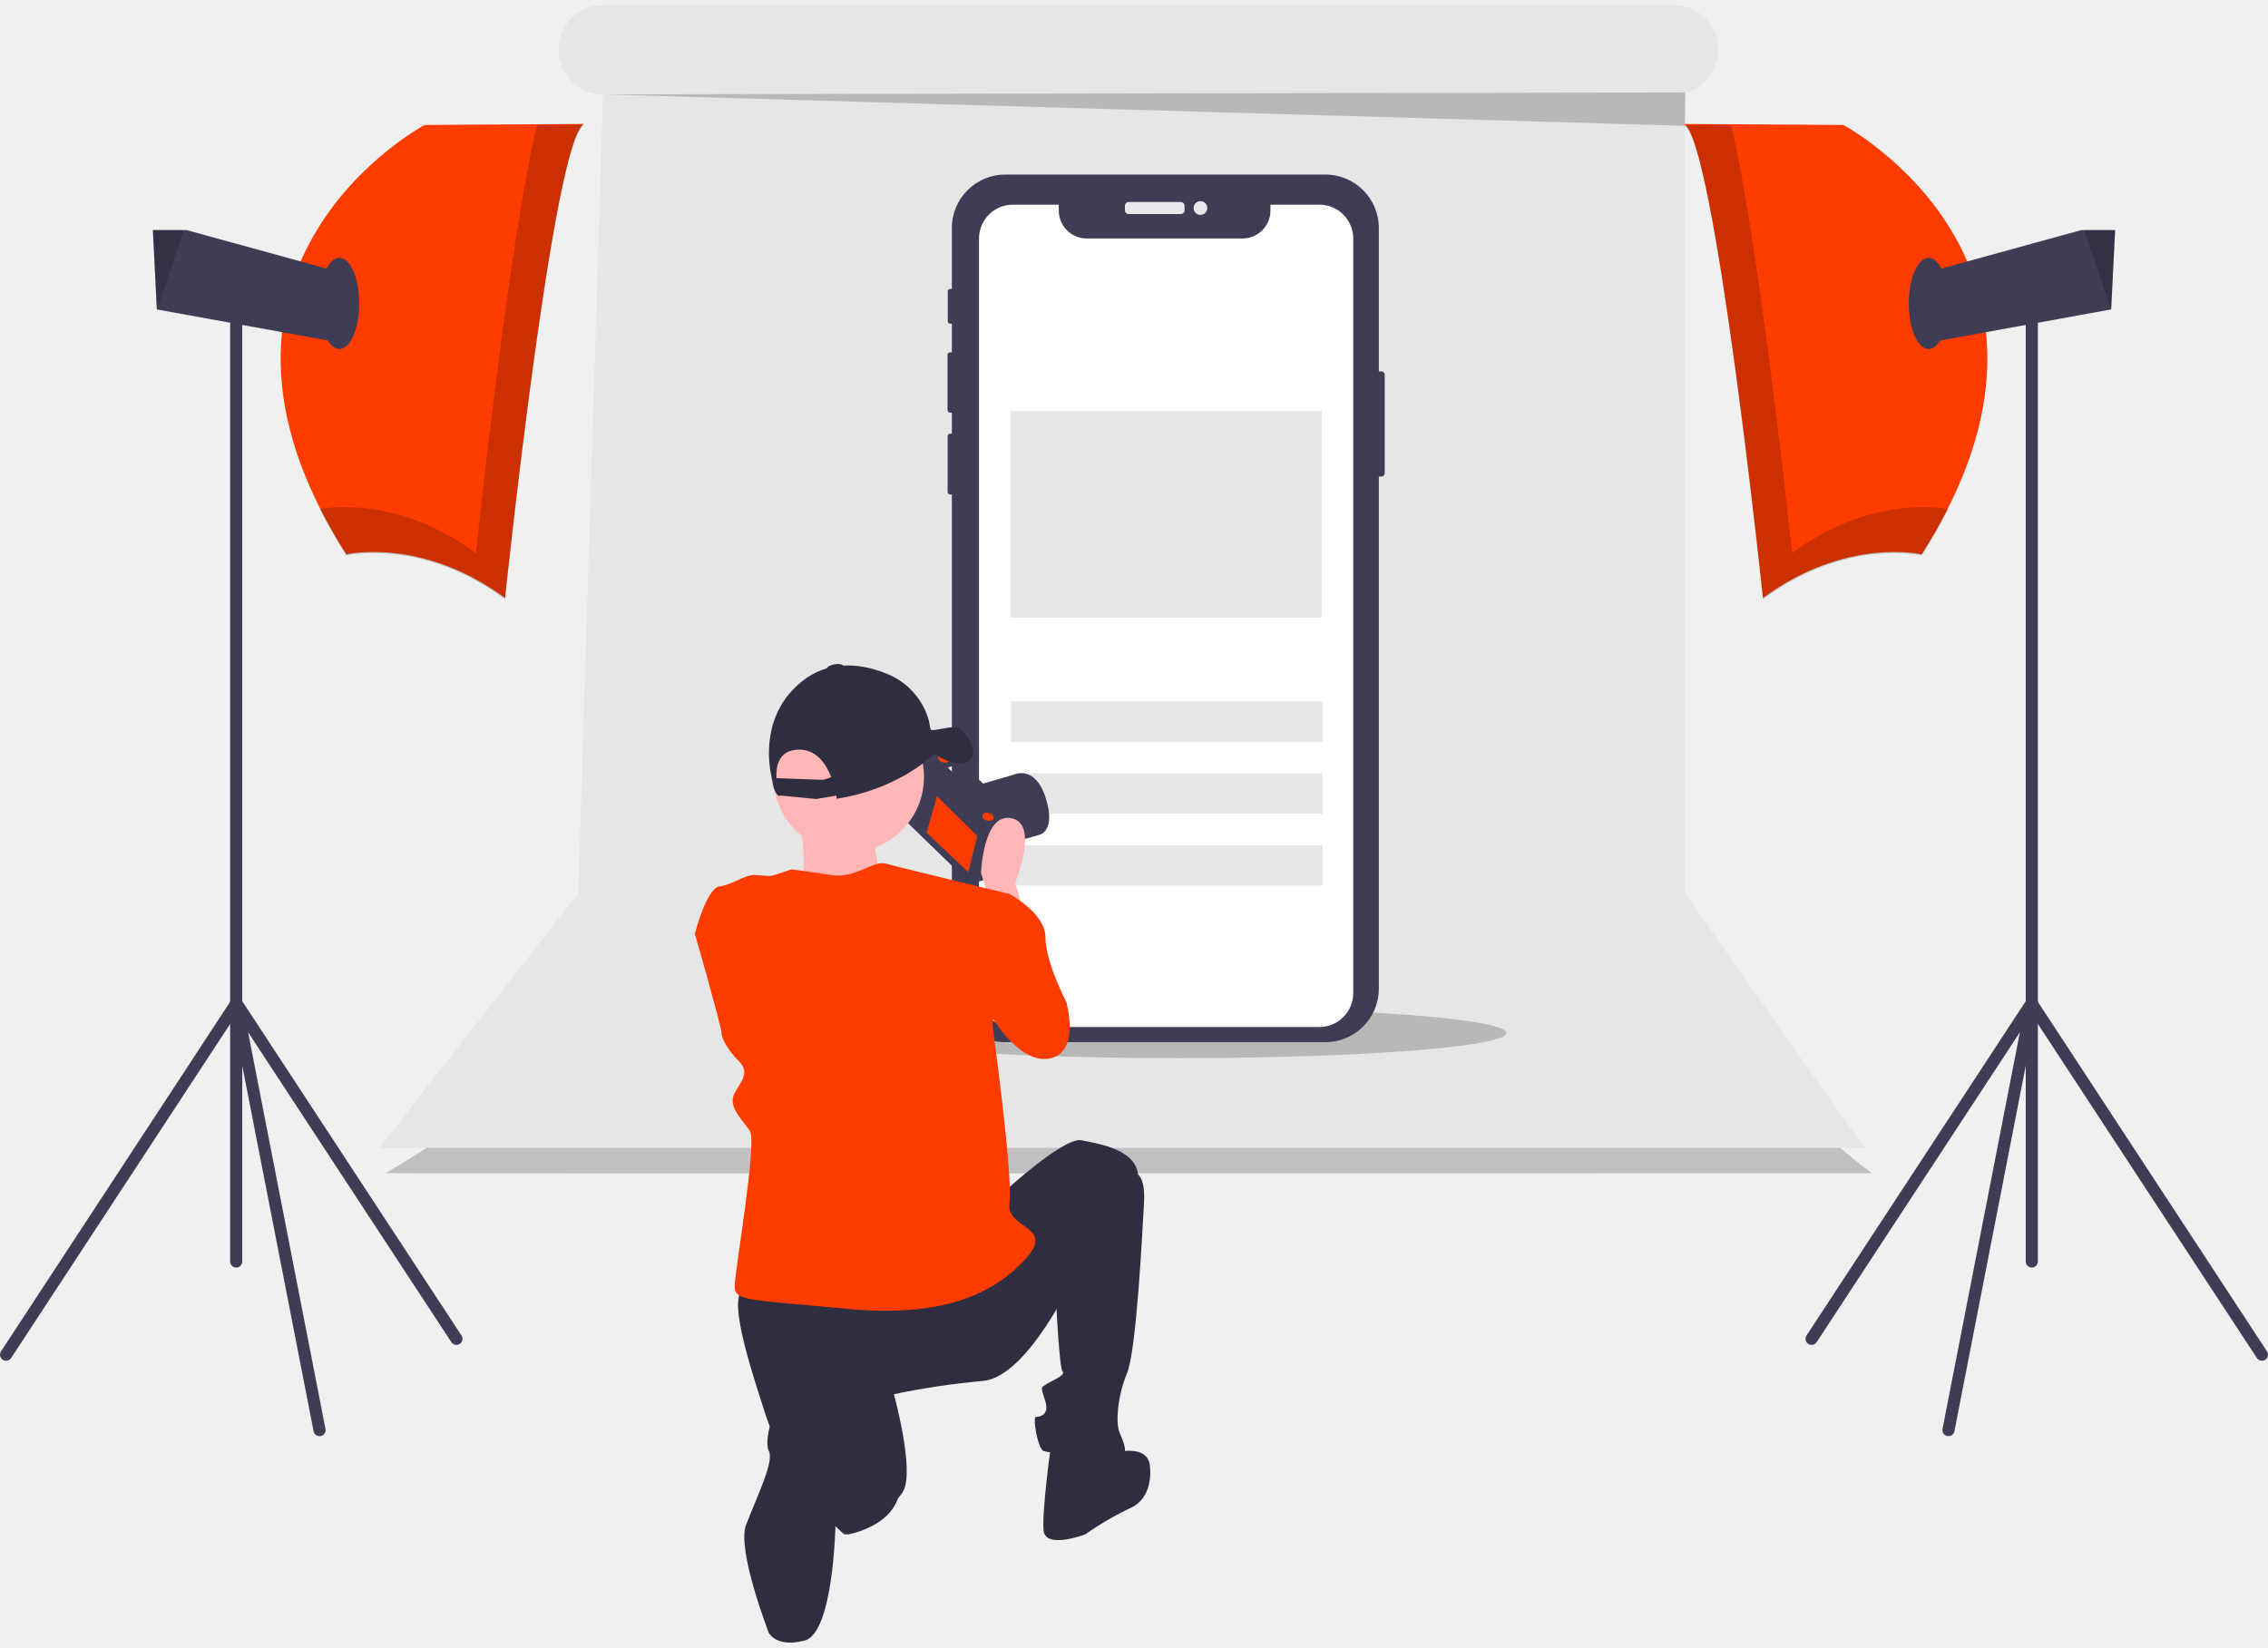
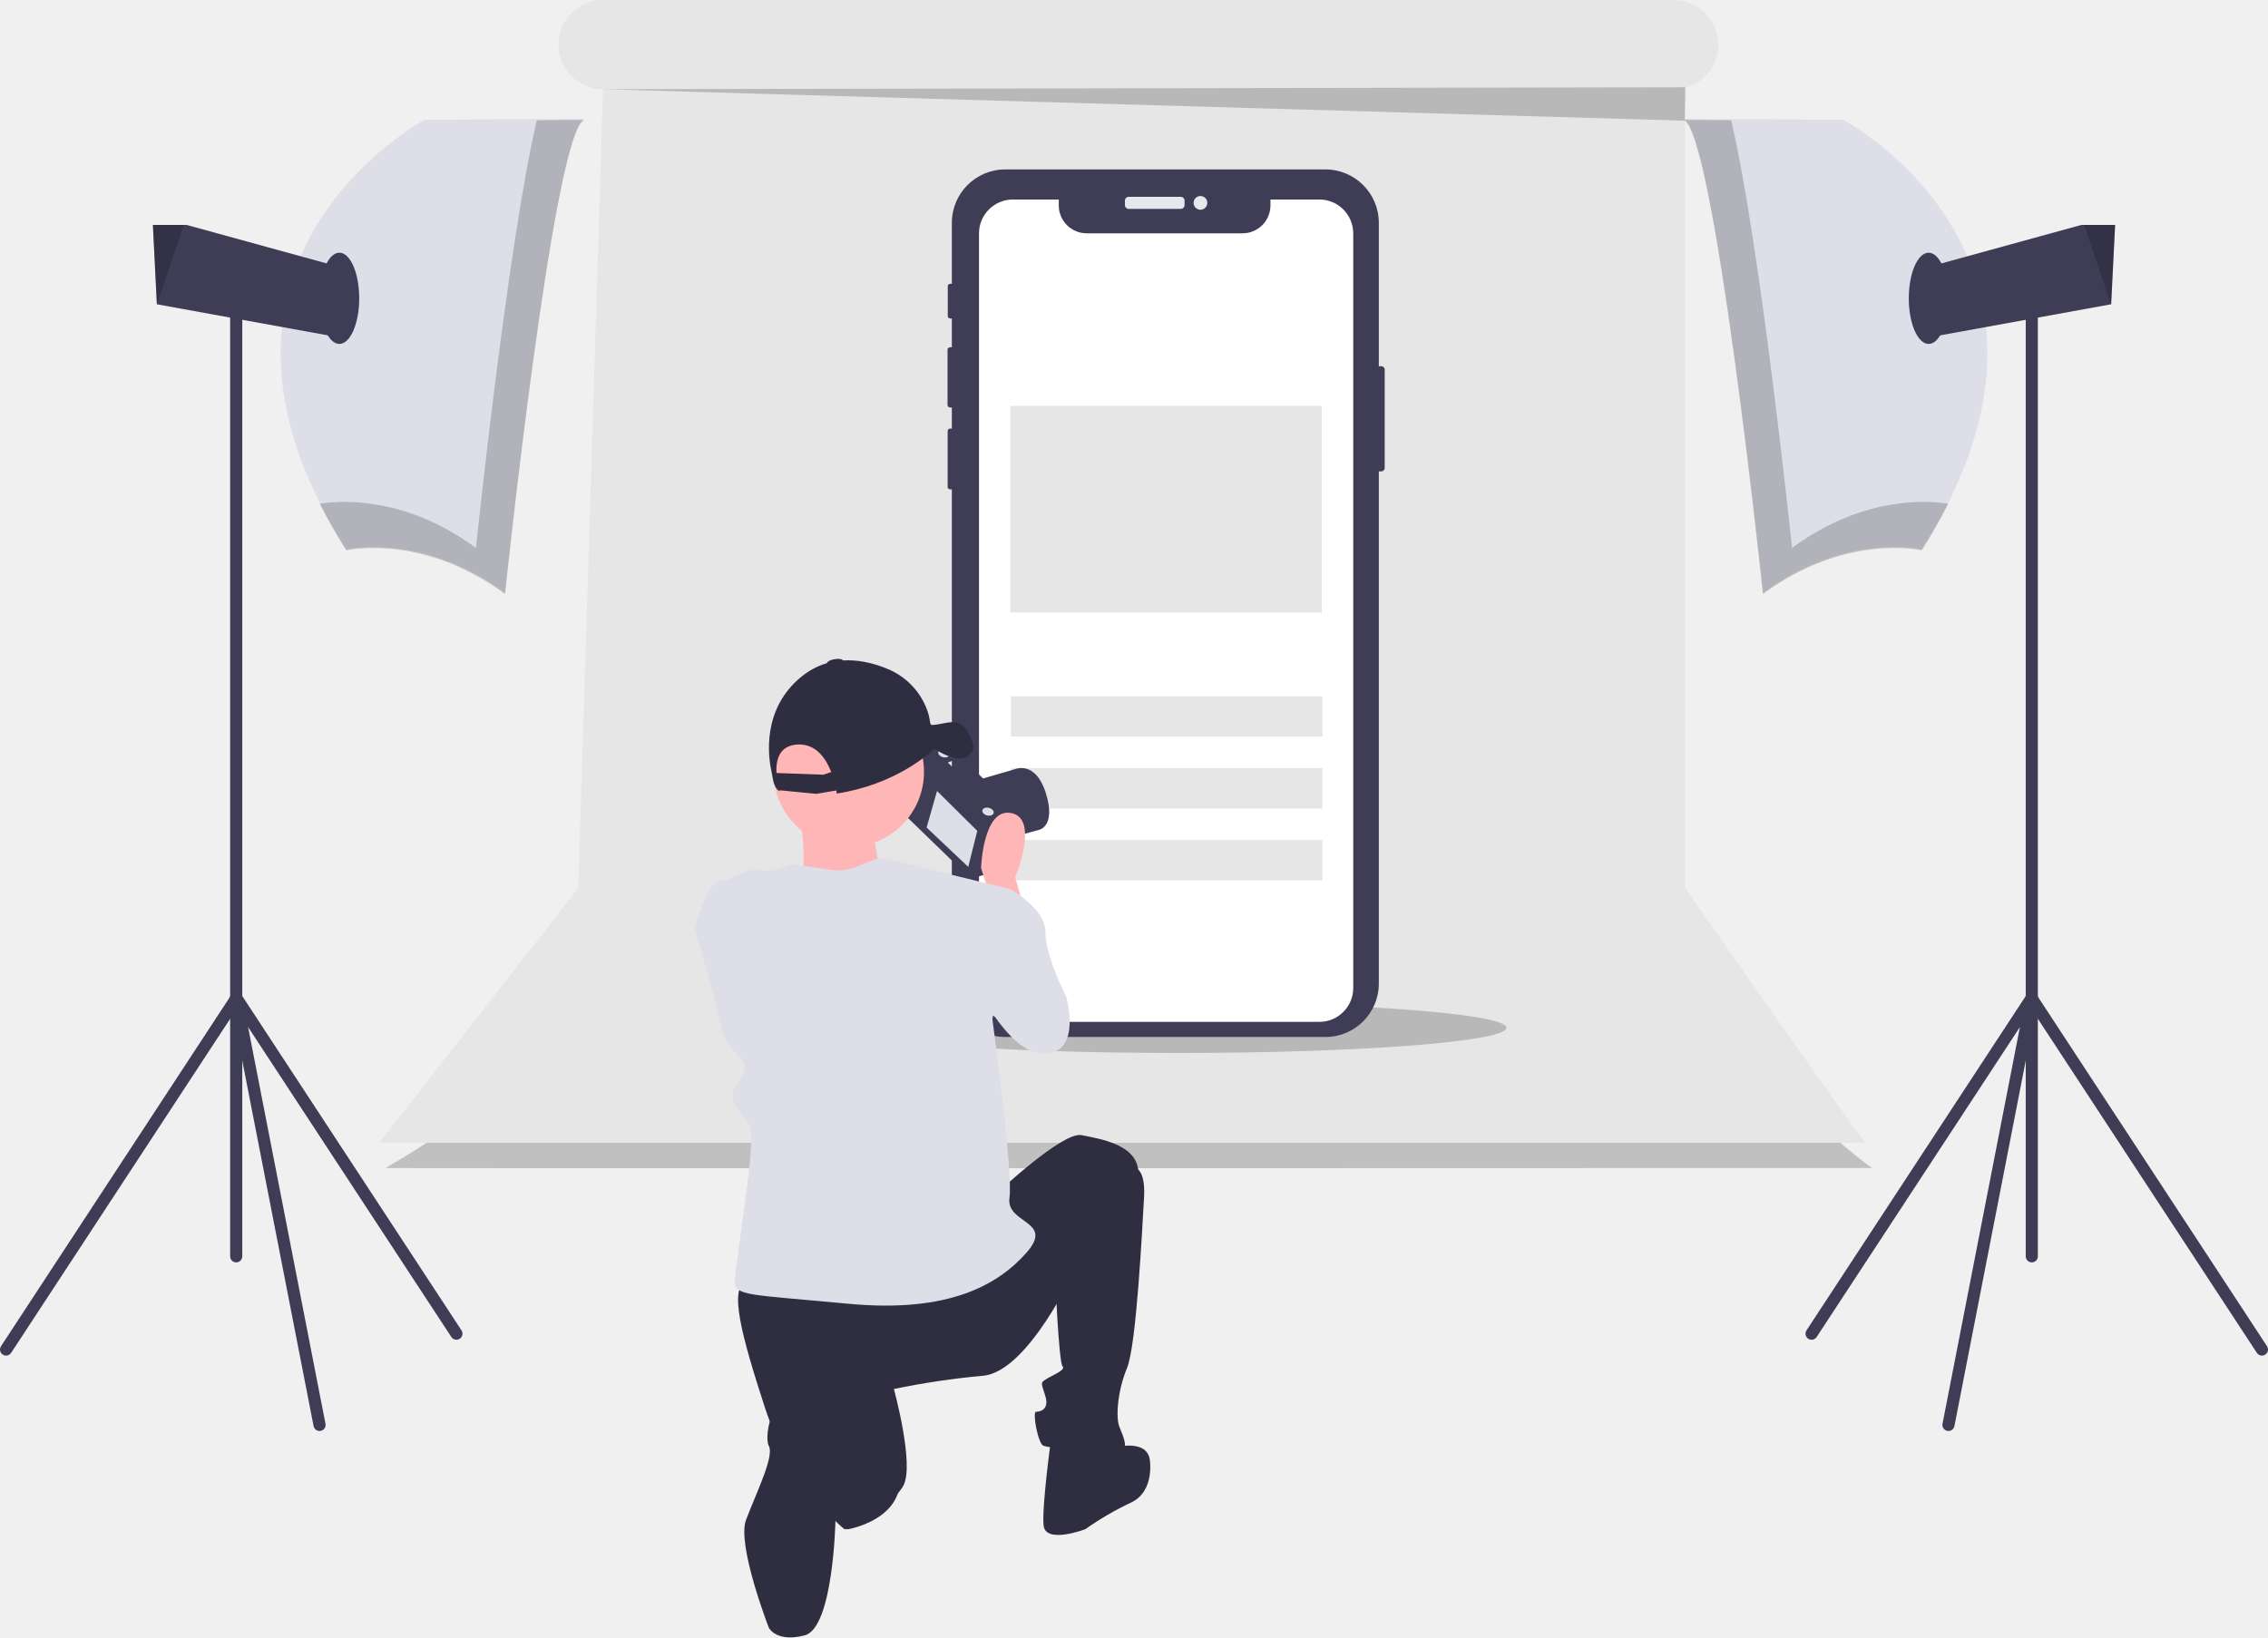
- <svg xmlns="http://www.w3.org/2000/svg" id="b597b2ac-12fc-4c5b-9350-00427374281f" data-name="Layer 1" width="881.5" height="640.573" viewBox="0 0 881.5 636.573">
+ <svg xmlns="http://www.w3.org/2000/svg" id="b597b2ac-12fc-4c5b-9350-00427374281f" data-name="Layer 1" width="881.5" height="636.573" viewBox="0 0 881.5 636.573">
  <path d="M386.169,503.174s1.85,36.996-77.075,82.625c0,0-.094.202,577.756,0,0,0-65.976-46.862-70.293-99.273" transform="translate(-159.2499 -131.7137)" opacity="0.2" />
  <path d="M814.114,476.725V165.844a17.346,17.346,0,0,0,12.998-16.791v0a17.339,17.339,0,0,0-17.339-17.339H393.63a17.339,17.339,0,0,0-17.339,17.339v0a17.339,17.339,0,0,0,17.339,17.339h.004L384,477l-77.35,98.998s-.65.002,577.756,0C884.407,575.998,884,577,814.114,476.725Z" transform="translate(-159.2499 -131.7137)" fill="#e6e6e6" />
  <ellipse cx="458.101" cy="399.557" rx="127.406" ry="9.8" opacity="0.2" />
  <polygon points="234.38 34.679 654.864 46.925 655.046 33.925 234.38 34.679" opacity="0.2" />
  <path d="M697.44,275.419V313.641a1.336,1.336,0,0,1-1.333,1.333h-.949V514.085A20.776,20.776,0,0,1,674.384,534.86H549.971A20.772,20.772,0,0,1,529.201,514.085V321.957h-.687a.941.941,0,0,1-.943-.937V299.267a.943.943,0,0,1,.943-.943h.687v-8.194h-.693a.987.987,0,0,1-.983-.989V267.685a.986.986,0,0,1,.983-.983h.693V255.517h-.704a.872.872,0,0,1-.873-.873V242.935a.877.877,0,0,1,.873-.879h.704V218.348a20.77,20.77,0,0,1,20.77-20.77H674.384a20.775,20.775,0,0,1,20.775,20.77v55.738h.949A1.336,1.336,0,0,1,697.44,275.419Z" transform="translate(-159.2499 -131.7137)" fill="#3f3d56" />
  <rect x="437.226" y="76.518" width="23.175" height="4.706" rx="1.479" fill="#e6e8ec" />
  <circle cx="466.574" cy="78.871" r="2.669" fill="#e6e8ec" />
  <path d="M685.211,222.456V515.807a13.181,13.181,0,0,1-13.181,13.175H552.936a13.158,13.158,0,0,1-13.181-13.175v-293.351a13.18,13.18,0,0,1,13.181-13.181h17.825v2.287a10.853,10.853,0,0,0,10.853,10.853h60.569a10.853,10.853,0,0,0,10.853-10.853v-2.287H672.03A13.177,13.177,0,0,1,685.211,222.456Z" transform="translate(-159.2499 -131.7137)" fill="#fff" />
  <rect x="392.954" y="270.684" width="121.044" height="15.712" fill="#e6e6e6" />
  <rect x="392.954" y="298.617" width="121.044" height="15.712" fill="#e6e6e6" />
  <rect x="392.954" y="326.551" width="121.044" height="15.712" fill="#e6e6e6" />
  <rect x="392.711" y="157.788" width="121.044" height="80.308" fill="#e6e6e6" />
-   <path d="M386.384,177.901l-62.074.386S222.139,232.649,293.851,345.23c0,0,29.302-6.94,61.688,16.964C355.54,362.195,374.432,182.142,386.384,177.901Z" transform="translate(-159.2499 -131.7137)" fill="#ff3c00" />
+   <path d="M386.384,177.901l-62.074.386S222.139,232.649,293.851,345.23c0,0,29.302-6.94,61.688,16.964C355.54,362.195,374.432,182.142,386.384,177.901Z" transform="translate(-159.2499 -131.7137)" fill="#dedee8" />
  <path d="M367.919,178.464c-11.121,46.454-23.693,166.266-23.693,166.266-28.935-21.357-55.389-18.095-60.703-17.157a205.628,205.628,0,0,0,10.328,18.106s29.302-6.94,61.688,16.964c0,0,18.892-180.053,30.844-184.294Z" transform="translate(-159.2499 -131.7137)" opacity="0.2" />
  <polygon points="134.216 104.405 128.818 130.623 60.984 118.293 60.961 118.285 59.419 87.441 72.528 87.441 134.216 104.405" fill="#3f3d56" />
  <polygon points="71.433 87.441 60.984 118.293 60.961 118.285 59.419 87.441 71.433 87.441" opacity="0.2" />
  <ellipse cx="131.903" cy="115.972" rx="7.711" ry="17.735" fill="#3f3d56" />
  <path d="M251.055,622.486a2.357,2.357,0,0,1-2.357-2.357v-372.443a2.357,2.357,0,1,1,4.714,0v372.443A2.357,2.357,0,0,1,251.055,622.486Z" transform="translate(-159.2499 -131.7137)" fill="#3f3d56" />
  <path d="M283.439,688.03a2.357,2.357,0,0,1-2.31-1.906L248.742,520.096a2.357,2.357,0,0,1,4.284-1.744L338.619,648.909a2.357,2.357,0,0,1-3.942,2.585l-79.009-120.515L285.755,685.222a2.357,2.357,0,0,1-1.862,2.765A2.39,2.39,0,0,1,283.439,688.03Z" transform="translate(-159.2499 -131.7137)" fill="#3f3d56" />
  <path d="M161.605,658.727a2.357,2.357,0,0,1-1.969-3.649l89.448-136.485a2.357,2.357,0,0,1,3.942,2.583l-89.448,136.485A2.354,2.354,0,0,1,161.605,658.727Z" transform="translate(-159.2499 -131.7137)" fill="#3f3d56" />
-   <path d="M813.616,177.901l62.074.386S977.861,232.649,906.149,345.23c0,0-29.302-6.94-61.688,16.964C844.46,362.195,825.568,182.142,813.616,177.901Z" transform="translate(-159.2499 -131.7137)" fill="#ff3c00" />
+   <path d="M813.616,177.901l62.074.386S977.861,232.649,906.149,345.23c0,0-29.302-6.94-61.688,16.964C844.46,362.195,825.568,182.142,813.616,177.901Z" transform="translate(-159.2499 -131.7137)" fill="#dedee8" />
  <path d="M832.081,178.464c11.121,46.454,23.693,166.266,23.693,166.266,28.935-21.357,55.389-18.095,60.703-17.157a205.628,205.628,0,0,1-10.328,18.106s-29.302-6.94-61.688,16.964c0,0-18.892-180.053-30.844-184.294Z" transform="translate(-159.2499 -131.7137)" opacity="0.2" />
  <polygon points="747.284 104.405 752.682 130.623 820.516 118.293 820.539 118.285 822.081 87.441 808.973 87.441 747.284 104.405" fill="#3f3d56" />
  <polygon points="810.067 87.441 820.516 118.293 820.539 118.285 822.081 87.441 810.067 87.441" opacity="0.2" />
  <ellipse cx="749.598" cy="115.972" rx="7.711" ry="17.735" fill="#3f3d56" />
  <path d="M948.945,622.486a2.357,2.357,0,0,1-2.357-2.357v-372.443a2.357,2.357,0,1,1,4.714,0v372.443A2.357,2.357,0,0,1,948.945,622.486Z" transform="translate(-159.2499 -131.7137)" fill="#3f3d56" />
  <path d="M916.562,688.03a2.382,2.382,0,0,1-.454-.043,2.358,2.358,0,0,1-1.863-2.765l30.087-154.243-79.008,120.516a2.357,2.357,0,1,1-3.942-2.585l85.592-130.557a2.357,2.357,0,0,1,4.285,1.744l-32.386,166.028A2.358,2.358,0,0,1,916.562,688.03Z" transform="translate(-159.2499 -131.7137)" fill="#3f3d56" />
  <path d="M1038.395,658.727a2.353,2.353,0,0,1-1.973-1.065l-89.448-136.485a2.357,2.357,0,0,1,3.942-2.583l89.448,136.485a2.357,2.357,0,0,1-1.969,3.649Z" transform="translate(-159.2499 -131.7137)" fill="#3f3d56" />
  <path d="M546.277,459.002l16.887-4.702s6.615-1.32,2.573-14.239-12.058-9.303-12.058-9.303l-14.981,4.352-5.915,1.827,8.322,11.675.698,7.782Z" transform="translate(-159.2499 -131.7137)" fill="#3f3d56" />
  <polygon points="354.396 293.155 349.098 314.319 376.245 340.629 378.579 341.214 384.805 339.465 390.104 318.302 384.737 312.658 390.223 311.221 378.516 299.856 372.407 301.138 367.507 296.273 370.814 294.951 371.126 293.706 367.12 290.553 354.396 293.155" fill="#3f3d56" />
-   <polygon points="379.831 323.006 376.324 337.011 360.144 321.715 364.196 307.515 379.831 323.006" fill="#ff3c00" />
+   <polygon points="379.831 323.006 376.324 337.011 360.144 321.715 364.196 307.515 379.831 323.006" fill="#dedee8" />
  <polygon points="354.396 293.155 353.653 296.123 380.648 322.384 382.982 322.968 389.014 321.336 389.346 321.329 390.104 318.302 384.737 312.658 390.223 311.221 378.516 299.856 372.407 301.138 367.507 296.273 370.814 294.951 371.126 293.706 367.12 290.553 354.396 293.155" fill="none" stroke="#3f3d56" stroke-miterlimit="10" />
-   <ellipse cx="526.116" cy="424.601" rx="1.524" ry="2.246" transform="translate(-172.8035 700.123) rotate(-75.94348)" fill="#ff3c00" />
-   <ellipse cx="543.266" cy="447.251" rx="1.524" ry="2.246" transform="translate(-181.7906 733.9081) rotate(-75.94348)" fill="#ff3c00" />
+   <ellipse cx="526.116" cy="424.601" rx="1.524" ry="2.246" transform="translate(-172.8035 700.123) rotate(-75.94348)" fill="#dedee8" />
+   <ellipse cx="543.266" cy="447.251" rx="1.524" ry="2.246" transform="translate(-181.7906 733.9081) rotate(-75.94348)" fill="#dedee8" />
  <path d="M557.497,485.366l-3.683-12.521s9.575-22.833-1.473-25.042-11.785,21.36-11.785,21.36l4.419,13.994Z" transform="translate(-159.2499 -131.7137)" fill="#ffb6b6" />
  <circle cx="329.873" cy="300.049" r="29.257" fill="#ffb6b6" />
  <path d="M498.588,452.415s1.721,21.513,6.024,23.234S458.144,489.417,458.144,489.417l12.908-14.629s2.582-22.373-3.442-27.536Z" transform="translate(-159.2499 -131.7137)" fill="#ffb6b6" />
-   <path d="M539.82,478.737l11.785-1.473s13.994,7.365,13.994,16.94,8.102,25.042,8.102,25.042,5.892,20.623-7.365,22.096-25.042-22.096-25.042-22.096Z" transform="translate(-159.2499 -131.7137)" fill="#ff3c00" />
+   <path d="M539.82,478.737l11.785-1.473s13.994,7.365,13.994,16.94,8.102,25.042,8.102,25.042,5.892,20.623-7.365,22.096-25.042-22.096-25.042-22.096Z" transform="translate(-159.2499 -131.7137)" fill="#dedee8" />
  <path d="M546.449,595.847s25.779-24.306,33.144-22.833,22.096,3.683,22.096,14.731-24.306,36.827-24.306,36.827-18.414,40.51-36.091,41.983a305.05,305.05,0,0,0-34.617,5.156s8.102,29.462,3.683,37.564-21.36,17.677-22.833,16.94-22.096-19.887-30.935-47.139-14.731-47.875-6.629-49.348S546.449,595.847,546.449,595.847Z" transform="translate(-159.2499 -131.7137)" fill="#2f2e41" />
  <path d="M599.48,585.536s5.156-.737,4.419,11.785-2.946,57.45-6.629,66.289-4.419,19.15-2.946,22.833,4.419,9.575-.737,10.312-26.515-2.21-28.725-2.946-4.419-13.258-2.946-13.258,5.156-.737,3.683-5.892-2.21-5.156,0-6.629,8.102-3.683,6.629-5.156-2.946-36.091-2.946-36.091Z" transform="translate(-159.2499 -131.7137)" fill="#2f2e41" />
  <path d="M592.115,694.544s12.521-3.683,13.994,4.419c0,0,2.21,12.521-7.365,16.94a118.329,118.329,0,0,0-17.677,10.312s-15.467,5.892-16.204-1.473S567.809,690.861,567.809,690.861Z" transform="translate(-159.2499 -131.7137)" fill="#2f2e41" />
  <path d="M508.885,703.382l-23.569-19.15s4.419,23.569-1.473,27.989l-2.692,7.869,7.537,6.165S511.832,722.532,508.885,703.382Z" transform="translate(-159.2499 -131.7137)" fill="#2f2e41" />
  <path d="M475.741,670.974s15.467,4.419,13.258,19.887-5.043,32.272-5.043,32.272-.85,41.383-11.898,44.329-13.994-2.946-13.994-2.946-12.559-32.338-8.838-41.983c4.503-11.675,10.992-24.784,8.838-28.725C455.945,689.929,459.537,668.765,475.741,670.974Z" transform="translate(-159.2499 -131.7137)" fill="#2f2e41" />
-   <path d="M466.903,467.689s5.892.737,15.467,2.21,16.204-5.892,21.36-4.419S551.605,477.264,551.605,477.264l-6.629,50.821s8.102,58.923,6.629,69.235,17.677,8.838,6.629,21.36-30.198,23.569-69.235,19.887-44.192-2.946-44.192-8.838,8.838-55.977,5.892-60.396-8.838-9.575-5.892-14.731,5.892-8.102,1.473-12.521-6.629-8.838-6.629-11.048-10.312-38.3-10.312-38.3,4.419-17.677,9.575-18.414,9.575-4.419,13.258-4.419,5.892.737,8.102,0Z" transform="translate(-159.2499 -131.7137)" fill="#ff3c00" />
+   <path d="M466.903,467.689s5.892.737,15.467,2.21,16.204-5.892,21.36-4.419S551.605,477.264,551.605,477.264l-6.629,50.821s8.102,58.923,6.629,69.235,17.677,8.838,6.629,21.36-30.198,23.569-69.235,19.887-44.192-2.946-44.192-8.838,8.838-55.977,5.892-60.396-8.838-9.575-5.892-14.731,5.892-8.102,1.473-12.521-6.629-8.838-6.629-11.048-10.312-38.3-10.312-38.3,4.419-17.677,9.575-18.414,9.575-4.419,13.258-4.419,5.892.737,8.102,0Z" transform="translate(-159.2499 -131.7137)" fill="#dedee8" />
  <path d="M537.534,421.501c-.379-1.702-2.234-7.394-6.005-8.783-2.759-1.016-7.893,1.131-10.45.775l-.33-.937a21.251,21.251,0,0,0-1.367-5.376A27.513,27.513,0,0,0,504.287,391.793c-8.422-3.521-21.743-6.432-33.3,2.793-15.875,12.671-13.077,31.632-11.924,36.893q.289,1.316.495,2.649c.711,4.634,2.762,5.187,2.762,5.187s-.044-.134-.116-.377l14.339,1.396,7.752-1.323c.13.758.18,1.206.18,1.206,22.621-3.458,35.786-15.373,37.923-17.439,1.879,1.246,5.379,3.28,8.774,3.727C536.141,427.158,537.913,423.203,537.534,421.501ZM479.247,432.892l-18.216-.663c-.258-4.972,1.026-10.787,8.348-11.083,7.06-.286,10.913,5.454,12.955,10.709Z" transform="translate(-159.2499 -131.7137)" fill="#2f2e41" />
  <ellipse cx="483.802" cy="389.174" rx="3.223" ry="1.219" transform="translate(-217.8267 -44.77484) rotate(-9.68516)" fill="#2f2e41" />
</svg>
